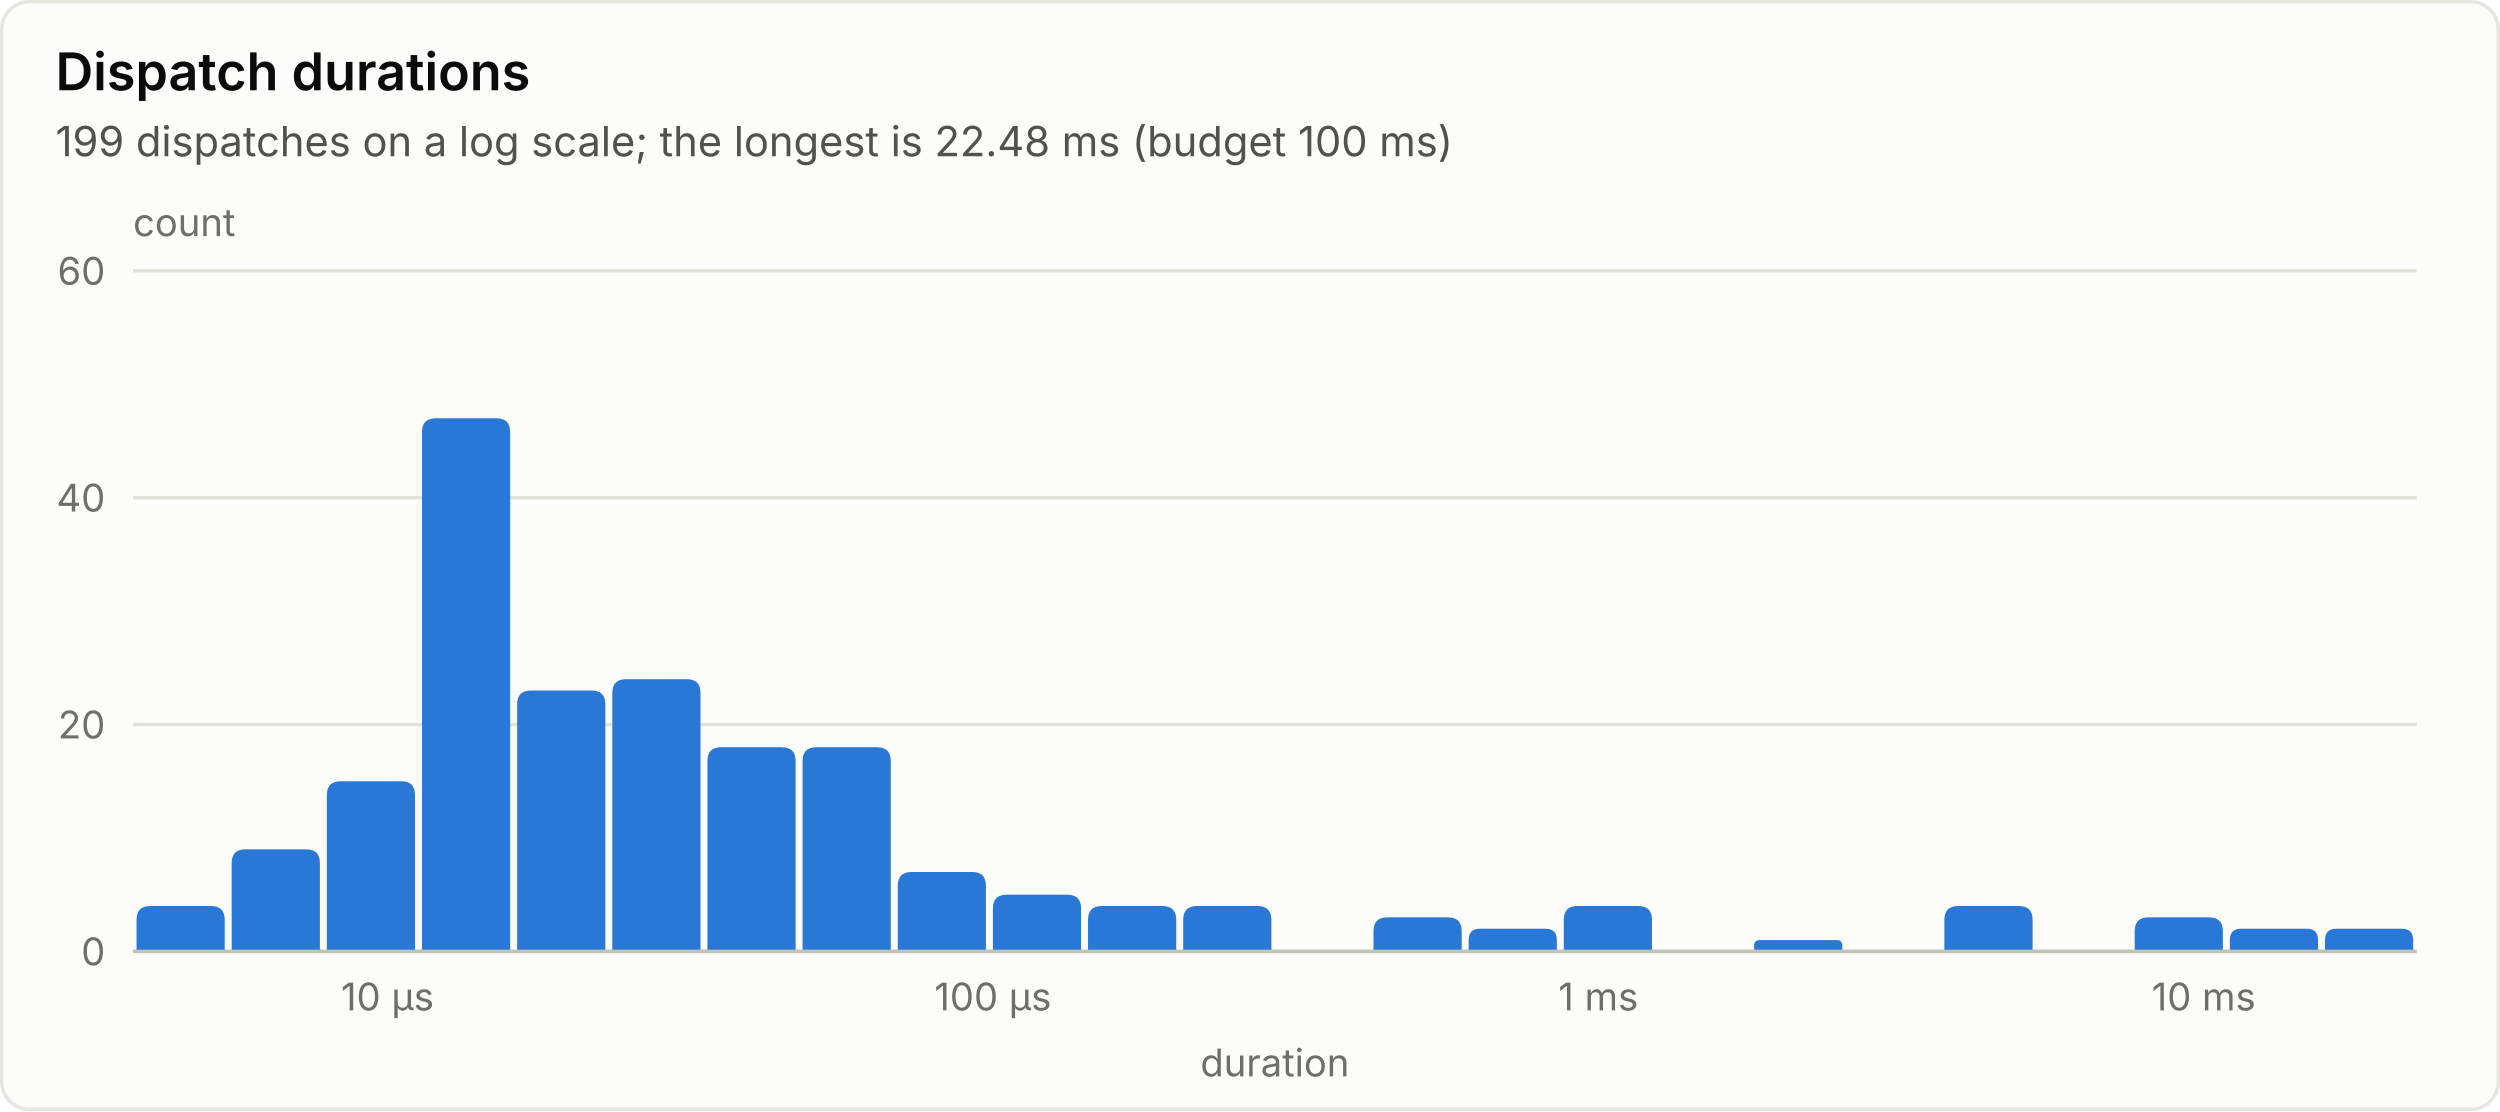
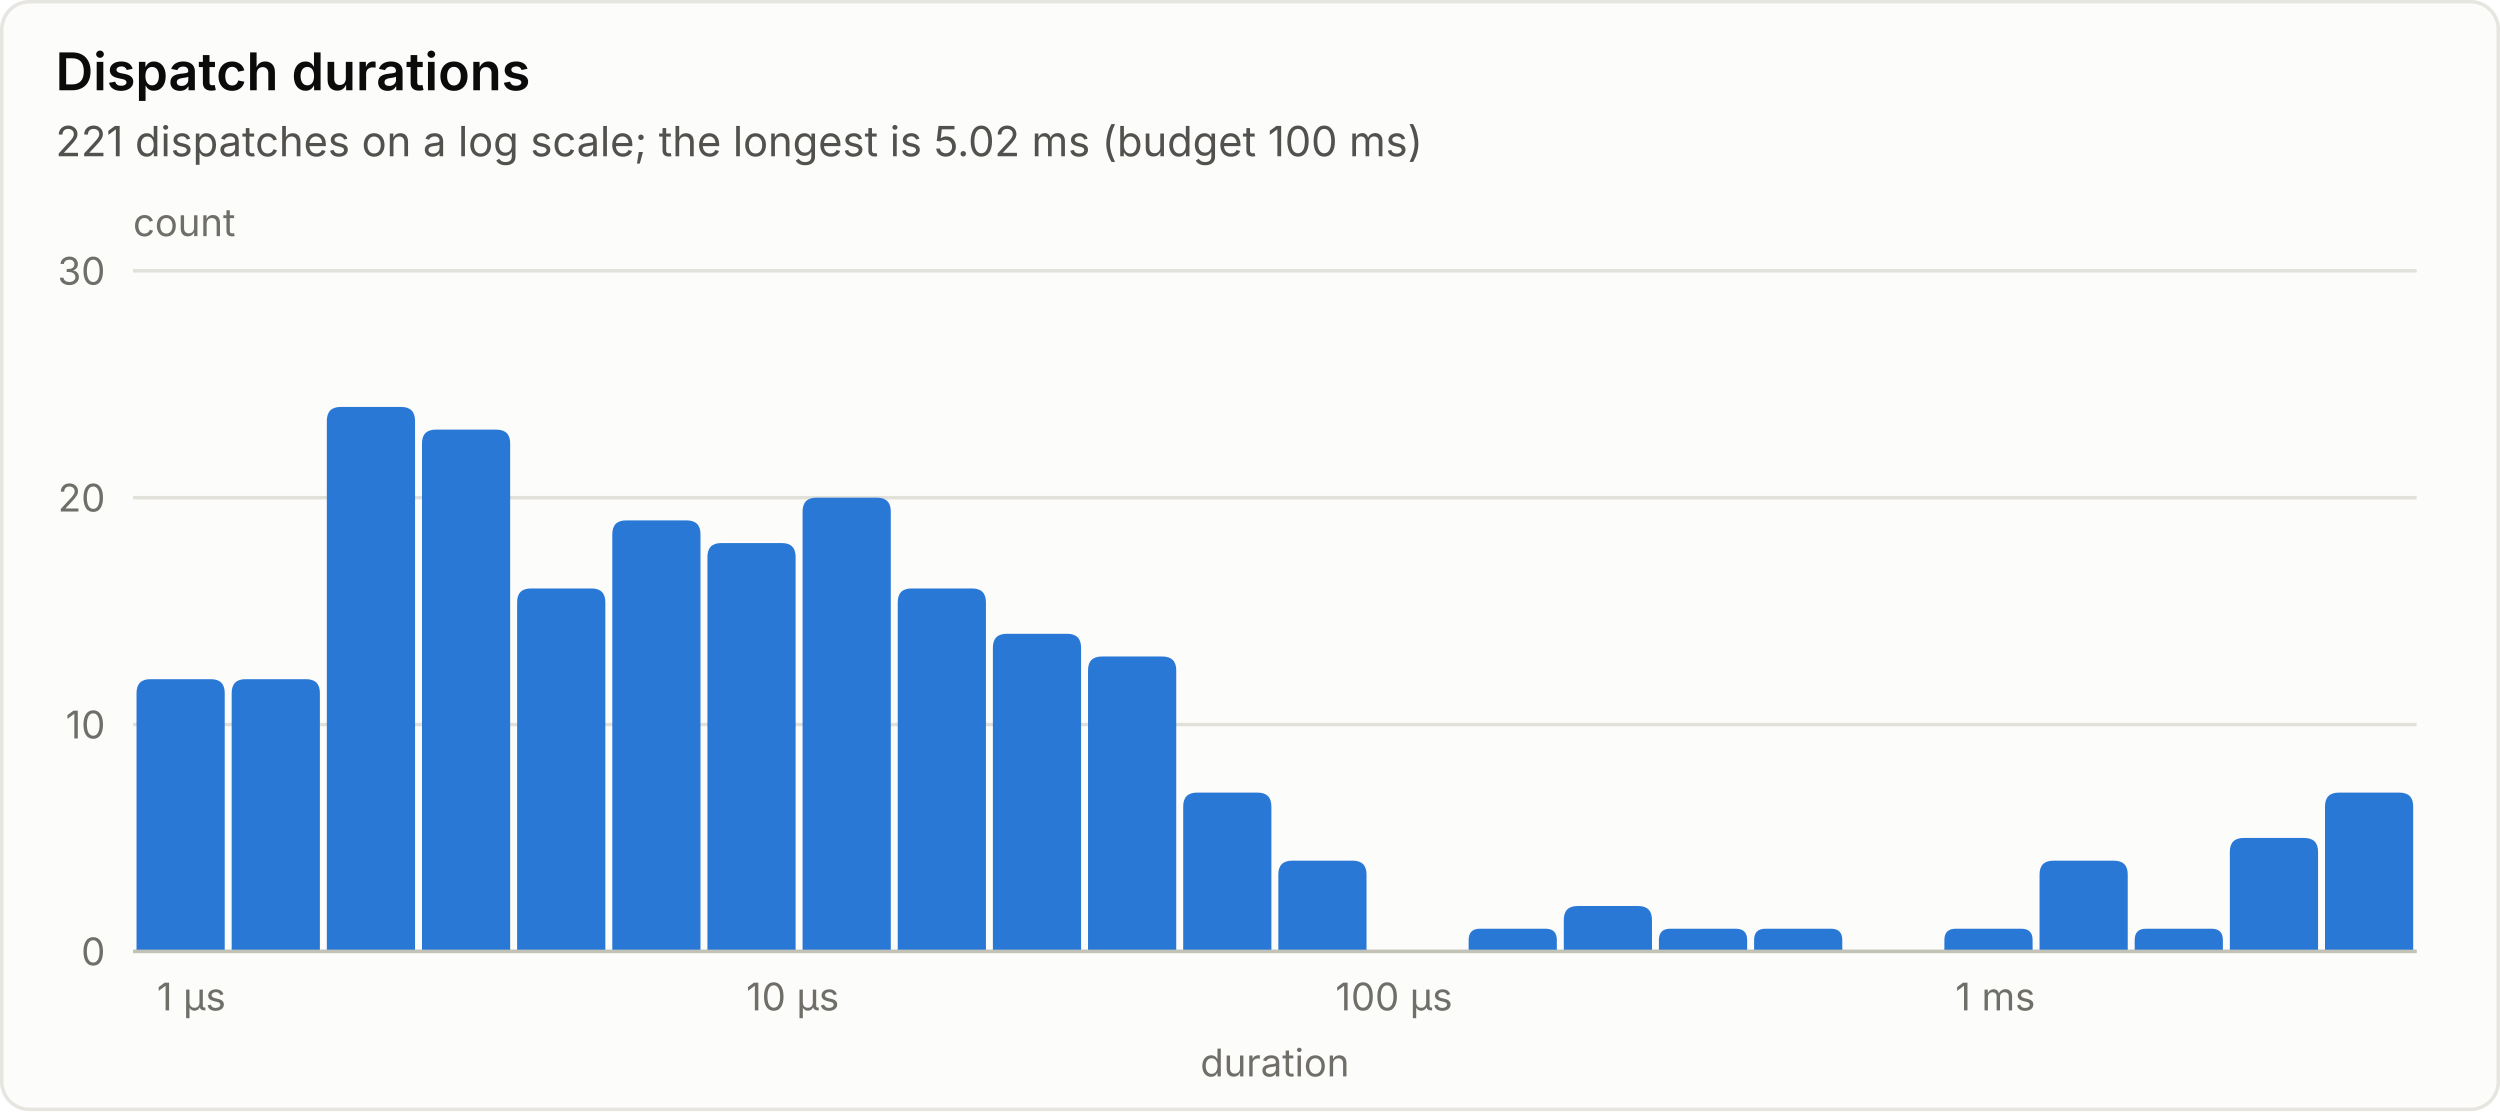
<svg xmlns="http://www.w3.org/2000/svg" width="720" height="320" viewBox="0 0 720 320" role="img" aria-labelledby="kernels-dispatch_hist-title kernels-dispatch_hist-desc">
  <style>text{font-family:system-ui,-apple-system,'Segoe UI',sans-serif}.line{fill:none;stroke-width:2;stroke-linejoin:round;stroke-linecap:round}.bg{fill:#fcfcfb}.frame{fill:none;stroke:#e6e5e0}.t1{fill:#0b0b0b}.t2{fill:#52514e}.t3{fill:#6f6e69}.grid{stroke:#e1e0d9}.axis{stroke:#c3c2b7}.ref{stroke:#52514e}.band{fill:#f0efec}.ring{stroke:#fcfcfb}.gap{stroke:#fcfcfb}.qx{fill:#f0efec}.qz{fill:#fcfcfb;stroke:#52514e}.emph{stroke:#52514e}.fn{fill:#a3a29c}.sn{stroke:#a3a29c}.f0{fill:#2a78d6}.s0{stroke:#2a78d6}.f1{fill:#eb6834}.s1{stroke:#eb6834}.f2{fill:#1baf7a}.s2{stroke:#1baf7a}.f3{fill:#eda100}.s3{stroke:#eda100}.f4{fill:#e87ba4}.s4{stroke:#e87ba4}.f5{fill:#008300}.s5{stroke:#008300}.f6{fill:#6250d6}.s6{stroke:#6250d6}.f7{fill:#e34948}.s7{stroke:#e34948}.q0{fill:#cde2fb}.q1{fill:#b7d3f6}.q2{fill:#9ec5f4}.q3{fill:#86b6ef}.q4{fill:#6da7ec}.q5{fill:#5598e7}.q6{fill:#3987e5}.q7{fill:#2a78d6}.q8{fill:#256abf}.q9{fill:#1c5cab}.q10{fill:#184f95}.q11{fill:#104281}.q12{fill:#0d366b}.fgood{fill:#0ca30c}.sgood{stroke:#0ca30c}.fwarn{fill:#fab219}.swarn{stroke:#fab219}.fserious{fill:#ec835a}.sserious{stroke:#ec835a}.fcrit{fill:#d03b3b}.scrit{stroke:#d03b3b}@media (prefers-color-scheme:dark){.bg{fill:#1a1a19}.frame{fill:none;stroke:#2c2c2a}.t1{fill:#f0efec}.t2{fill:#c3c2b7}.t3{fill:#898781}.grid{stroke:#2c2c2a}.axis{stroke:#383835}.ref{stroke:#c3c2b7}.band{fill:#242423}.ring{stroke:#1a1a19}.gap{stroke:#1a1a19}.qx{fill:#242423}.qz{fill:#1a1a19;stroke:#c3c2b7}.emph{stroke:#c3c2b7}.fn{fill:#6f6e69}.sn{stroke:#6f6e69}.f0{fill:#3987e5}.s0{stroke:#3987e5}.f1{fill:#d95926}.s1{stroke:#d95926}.f2{fill:#199e70}.s2{stroke:#199e70}.f3{fill:#c98500}.s3{stroke:#c98500}.f4{fill:#d55181}.s4{stroke:#d55181}.f5{fill:#008300}.s5{stroke:#008300}.f6{fill:#9085e9}.s6{stroke:#9085e9}.f7{fill:#e66767}.s7{stroke:#e66767}.q0{fill:#0d366b}.q1{fill:#104281}.q2{fill:#184f95}.q3{fill:#1c5cab}.q4{fill:#256abf}.q5{fill:#2a78d6}.q6{fill:#3987e5}.q7{fill:#5598e7}.q8{fill:#6da7ec}.q9{fill:#86b6ef}.q10{fill:#9ec5f4}.q11{fill:#b7d3f6}.q12{fill:#cde2fb}}</style>
  <rect class="bg" x="0" y="0" width="720" height="320" rx="8" />
  <rect class="frame" x="0.5" y="0.5" width="719" height="319" rx="8" />
  <text class="t1" x="16" y="26" font-size="15" font-weight="600">Dispatch durations</text>
-   <text class="t2" x="16" y="45" font-size="12">199 dispatches on a log scale; the longest is 22.48 ms (budget 100 ms)</text>
+   <text class="t2" x="16" y="45" font-size="12">221 dispatches on a log scale; the longest is 5.02 ms (budget 100 ms)</text>
  <line class="grid" x1="38.32" y1="274" x2="696" y2="274" stroke-width="1" />
  <text class="t3" x="30.32" y="278" font-size="11" text-anchor="end">0</text>
  <line class="grid" x1="38.32" y1="208.67" x2="696" y2="208.67" stroke-width="1" />
-   <text class="t3" x="30.32" y="212.67" font-size="11" text-anchor="end">20</text>
+   <text class="t3" x="30.32" y="212.67" font-size="11" text-anchor="end">10</text>
  <line class="grid" x1="38.32" y1="143.33" x2="696" y2="143.33" stroke-width="1" />
-   <text class="t3" x="30.32" y="147.33" font-size="11" text-anchor="end">40</text>
+   <text class="t3" x="30.32" y="147.33" font-size="11" text-anchor="end">20</text>
  <line class="grid" x1="38.32" y1="78" x2="696" y2="78" stroke-width="1" />
-   <text class="t3" x="30.32" y="82" font-size="11" text-anchor="end">60</text>
-   <text class="t3" x="111.59" y="291" font-size="11" text-anchor="middle">10 µs</text>
-   <text class="t3" x="285.94" y="291" font-size="11" text-anchor="middle">100 µs</text>
-   <text class="t3" x="460.3" y="291" font-size="11" text-anchor="middle">1 ms</text>
-   <text class="t3" x="634.66" y="291" font-size="11" text-anchor="middle">10 ms</text>
+   <text class="t3" x="30.32" y="82" font-size="11" text-anchor="end">30</text>
+   <text class="t3" x="55.1" y="291" font-size="11" text-anchor="middle">1 µs</text>
+   <text class="t3" x="228.28" y="291" font-size="11" text-anchor="middle">10 µs</text>
+   <text class="t3" x="401.46" y="291" font-size="11" text-anchor="middle">100 µs</text>
+   <text class="t3" x="574.64" y="291" font-size="11" text-anchor="middle">1 ms</text>
  <text class="t3" x="38.32" y="68" font-size="11" text-anchor="start">count</text>
  <text class="t3" x="367.16" y="310" font-size="11" text-anchor="middle">duration</text>
-   <path class="f0" d="M39.32 274V264.93Q39.32 260.93 43.32 260.93H60.72Q64.72 260.93 64.72 264.93V274Z" />
-   <path class="f0" d="M66.72 274V248.6Q66.72 244.6 70.72 244.6H88.13Q92.13 244.6 92.13 248.6V274Z" />
-   <path class="f0" d="M94.13 274V229Q94.13 225 98.13 225H115.53Q119.53 225 119.53 229V274Z" />
-   <path class="f0" d="M121.53 274V124.47Q121.53 120.47 125.53 120.47H142.93Q146.93 120.47 146.93 124.47V274Z" />
-   <path class="f0" d="M148.93 274V202.87Q148.93 198.87 152.93 198.87H170.34Q174.34 198.87 174.34 202.87V274Z" />
-   <path class="f0" d="M176.34 274V199.6Q176.34 195.6 180.34 195.6H197.74Q201.74 195.6 201.74 199.6V274Z" />
-   <path class="f0" d="M203.74 274V219.2Q203.74 215.2 207.74 215.2H225.14Q229.14 215.2 229.14 219.2V274Z" />
-   <path class="f0" d="M231.14 274V219.2Q231.14 215.2 235.14 215.2H252.55Q256.55 215.2 256.55 219.2V274Z" />
-   <path class="f0" d="M258.55 274V255.13Q258.55 251.13 262.55 251.13H279.95Q283.95 251.13 283.95 255.13V274Z" />
-   <path class="f0" d="M285.95 274V261.67Q285.95 257.67 289.95 257.67H307.35Q311.35 257.67 311.35 261.67V274Z" />
-   <path class="f0" d="M313.35 274V264.93Q313.35 260.93 317.35 260.93H334.76Q338.76 260.93 338.76 264.93V274Z" />
-   <path class="f0" d="M340.76 274V264.93Q340.76 260.93 344.76 260.93H362.16Q366.16 260.93 366.16 264.93V274Z" />
-   <path class="f0" d="M395.56 274V268.2Q395.56 264.2 399.56 264.2H416.97Q420.97 264.2 420.97 268.2V274Z" />
+   <path class="f0" d="M39.32 274V199.6Q39.32 195.6 43.32 195.6H60.72Q64.72 195.6 64.72 199.6V274Z" />
+   <path class="f0" d="M66.72 274V199.6Q66.72 195.6 70.72 195.6H88.13Q92.13 195.6 92.13 199.6V274Z" />
+   <path class="f0" d="M94.13 274V121.2Q94.13 117.2 98.13 117.2H115.53Q119.53 117.2 119.53 121.2V274Z" />
+   <path class="f0" d="M121.53 274V127.73Q121.53 123.73 125.53 123.73H142.93Q146.93 123.73 146.93 127.73V274Z" />
+   <path class="f0" d="M148.93 274V173.47Q148.93 169.47 152.93 169.47H170.34Q174.34 169.47 174.34 173.47V274Z" />
+   <path class="f0" d="M176.34 274V153.87Q176.34 149.87 180.34 149.87H197.74Q201.74 149.87 201.74 153.87V274Z" />
+   <path class="f0" d="M203.74 274V160.4Q203.74 156.4 207.74 156.4H225.14Q229.14 156.4 229.14 160.4V274Z" />
+   <path class="f0" d="M231.14 274V147.33Q231.14 143.33 235.14 143.33H252.55Q256.55 143.33 256.55 147.33V274Z" />
+   <path class="f0" d="M258.55 274V173.47Q258.55 169.47 262.55 169.47H279.95Q283.95 169.47 283.95 173.47V274Z" />
+   <path class="f0" d="M285.95 274V186.53Q285.95 182.53 289.95 182.53H307.35Q311.35 182.53 311.35 186.53V274Z" />
+   <path class="f0" d="M313.35 274V193.07Q313.35 189.07 317.35 189.07H334.76Q338.76 189.07 338.76 193.07V274Z" />
+   <path class="f0" d="M340.76 274V232.27Q340.76 228.27 344.76 228.27H362.16Q366.16 228.27 366.16 232.27V274Z" />
+   <path class="f0" d="M368.16 274V251.87Q368.16 247.87 372.16 247.87H389.56Q393.56 247.87 393.56 251.87V274Z" />
  <path class="f0" d="M422.97 274V270.73Q422.97 267.47 426.23 267.47H445.1Q448.37 267.47 448.37 270.73V274Z" />
  <path class="f0" d="M450.37 274V264.93Q450.37 260.93 454.37 260.93H471.77Q475.77 260.93 475.77 264.93V274Z" />
-   <path class="f0" d="M505.18 274V272.37Q505.18 270.73 506.81 270.73H528.95Q530.58 270.73 530.58 272.37V274Z" />
-   <path class="f0" d="M559.98 274V264.93Q559.98 260.93 563.98 260.93H581.39Q585.39 260.93 585.39 264.93V274Z" />
-   <path class="f0" d="M614.79 274V268.2Q614.79 264.2 618.79 264.2H636.19Q640.19 264.2 640.19 268.2V274Z" />
-   <path class="f0" d="M642.19 274V270.73Q642.19 267.47 645.46 267.47H664.33Q667.6 267.47 667.6 270.73V274Z" />
-   <path class="f0" d="M669.6 274V270.73Q669.6 267.47 672.86 267.47H691.73Q695 267.47 695 270.73V274Z" />
+   <path class="f0" d="M477.77 274V270.73Q477.77 267.47 481.04 267.47H499.91Q503.18 267.47 503.18 270.73V274Z" />
+   <path class="f0" d="M505.18 274V270.73Q505.18 267.47 508.44 267.47H527.31Q530.58 267.47 530.58 270.73V274Z" />
+   <path class="f0" d="M559.98 274V270.73Q559.98 267.47 563.25 267.47H582.12Q585.39 267.47 585.39 270.73V274Z" />
+   <path class="f0" d="M587.39 274V251.87Q587.39 247.87 591.39 247.87H608.79Q612.79 247.87 612.79 251.87V274Z" />
+   <path class="f0" d="M614.79 274V270.73Q614.79 267.47 618.06 267.47H636.93Q640.19 267.47 640.19 270.73V274Z" />
+   <path class="f0" d="M642.19 274V245.33Q642.19 241.33 646.19 241.33H663.6Q667.6 241.33 667.6 245.33V274Z" />
+   <path class="f0" d="M669.6 274V232.27Q669.6 228.27 673.6 228.27H691Q695 228.27 695 232.27V274Z" />
  <line class="axis" x1="38.32" y1="274" x2="696" y2="274" stroke-width="1" />
</svg>
